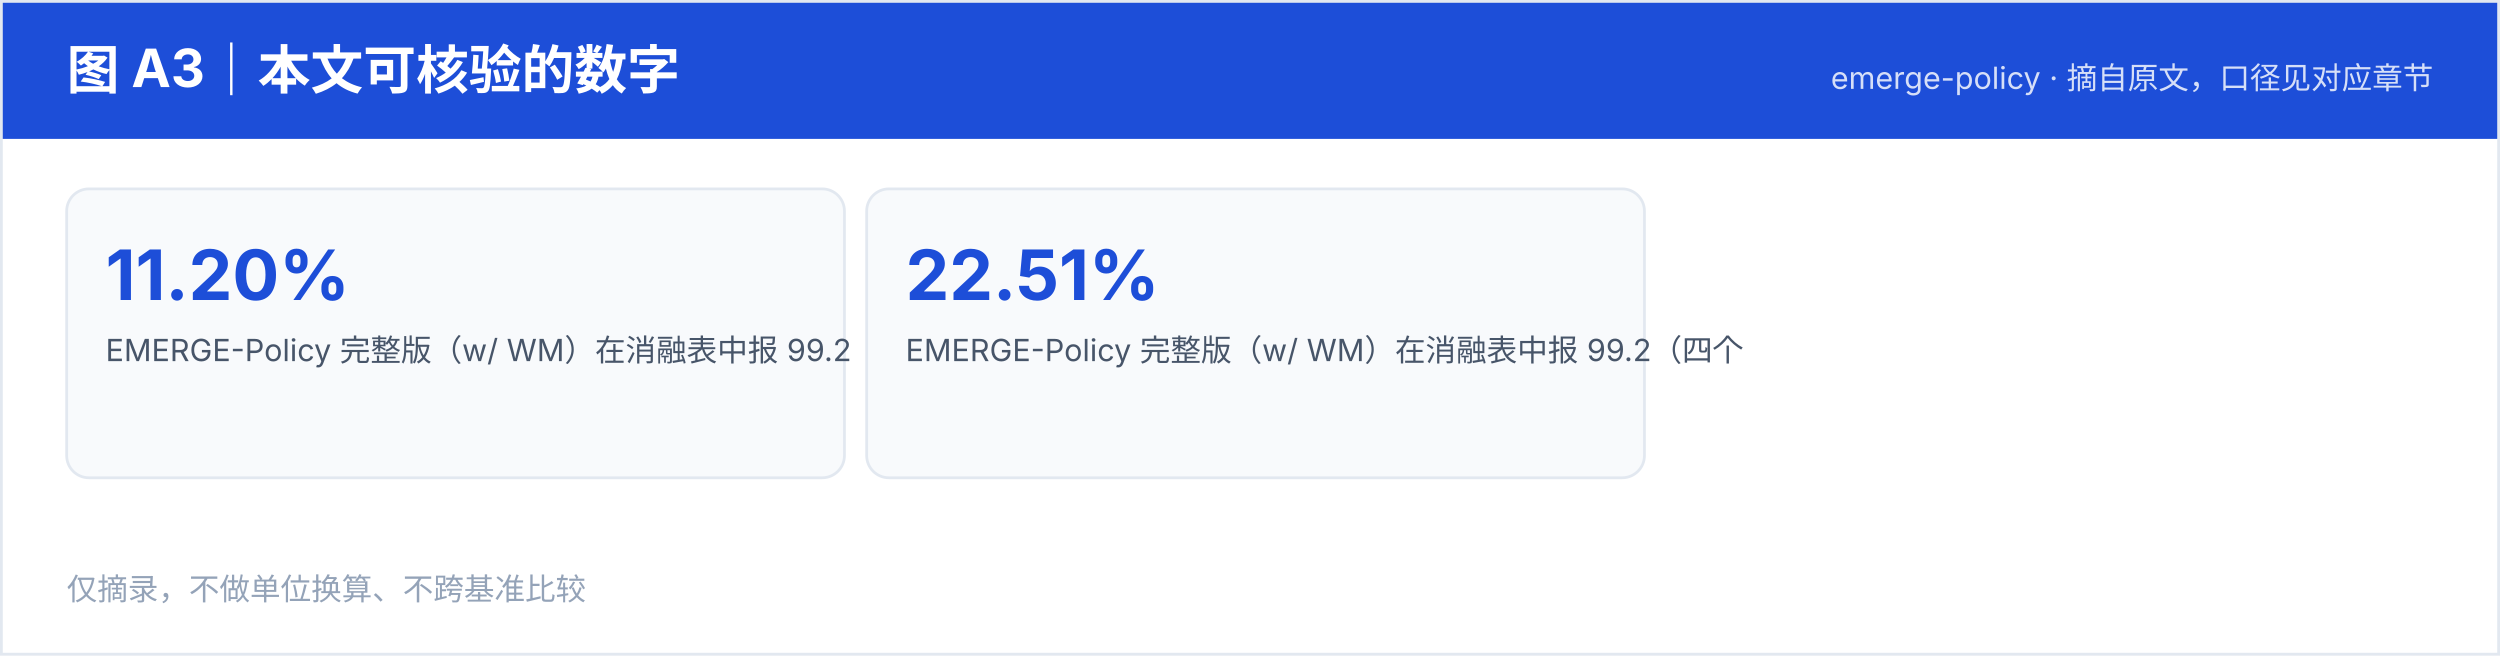
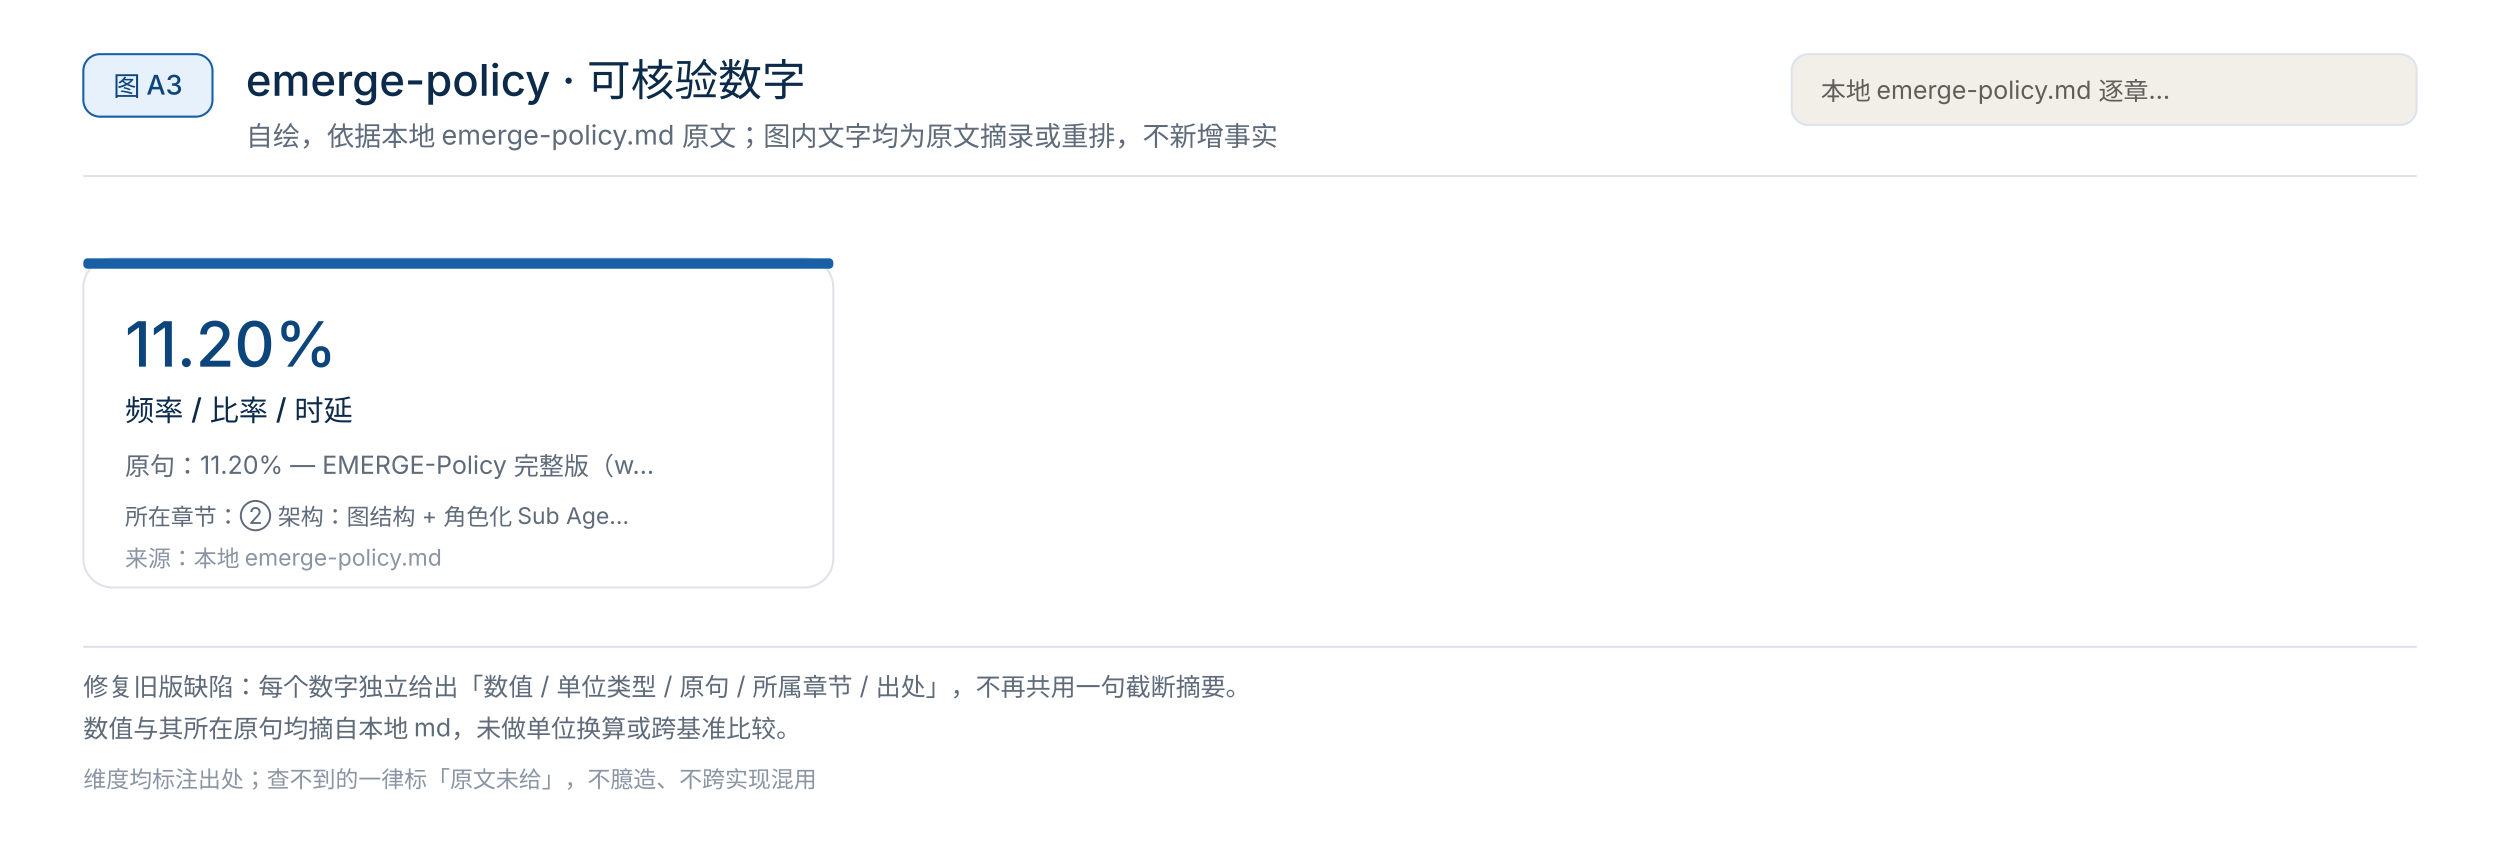
- <svg xmlns="http://www.w3.org/2000/svg" viewBox="0 0 900 236" width="900" height="236" font-family="PingFang SC, -apple-system, BlinkMacSystemFont, Microsoft YaHei, sans-serif">
-   <rect width="900" height="236" fill="#ffffff" />
-   <rect x="0" y="0" width="900" height="50" fill="#1d4ed8" />
-   <text x="24" y="32" font-size="19" fill="#ffffff" font-weight="700" text-anchor="start">图 A3｜本文可核验的数字</text>
-   <text x="876" y="32" font-size="11" fill="#ffffff" font-weight="400" text-anchor="end" opacity="0.82">emerge-policy · 摘自原文，口径见对应章节</text>
-   <rect x="24" y="68" width="280" height="104" rx="8" fill="#f8fafc" stroke="#e2e8f0" />
-   <text x="38" y="108" font-size="25" fill="#1d4ed8" font-weight="700" text-anchor="start">11.20%</text>
-   <text x="38" y="130" font-size="11" fill="#475569" font-weight="400" text-anchor="start">EMERGE-Policy 完整版（w/ WM）在消融表中报 99.2（四个</text>
-   <rect x="312" y="68" width="280" height="104" rx="8" fill="#f8fafc" stroke="#e2e8f0" />
-   <text x="326" y="108" font-size="25" fill="#1d4ed8" font-weight="700" text-anchor="start">22.51%</text>
-   <text x="326" y="130" font-size="11" fill="#475569" font-weight="400" text-anchor="start">EMERGE-Policy 完整版（w/ WM）在消融表中报 99.2（四个</text>
-   <text x="24" y="216" font-size="11" fill="#94a3b8" font-weight="400" text-anchor="start">仅摘录，不做单位换算、不跨基准比较</text>
-   <rect x="0.5" y="0.5" width="899" height="235" fill="none" stroke="#e2e8f0" />
+ <svg xmlns="http://www.w3.org/2000/svg" width="1200" height="408" viewBox="0 0 1200 408" role="img">
+   <defs>
+     <marker id="arrow" viewBox="0 0 10 10" refX="8" refY="5" markerWidth="6" markerHeight="6" orient="auto-start-reverse">
+       <path d="M2 1L8 5L2 9" fill="none" stroke="#185FA5" stroke-width="1.6" stroke-linecap="round" stroke-linejoin="round" />
+     </marker>
+   </defs>
+   <rect x="0" y="0" width="1200" height="408" rx="0" fill="#FFFFFF" stroke="#FFFFFF" stroke-width="1" />
+   <text x="118" y="46" font-family="-apple-system,BlinkMacSystemFont,'PingFang SC','Microsoft YaHei',sans-serif" font-size="21" font-weight="500" fill="#0C2B4A" text-anchor="start">emerge-policy · 可核验数字</text>
+   <text x="118" y="70" font-family="-apple-system,BlinkMacSystemFont,'PingFang SC','Microsoft YaHei',sans-serif" font-size="13" font-weight="400" fill="#5F6B7A" text-anchor="start">自绘，依据本地 emerge-policy.md 原文；图内文字均为原文摘录或重排，不新增事实</text>
+   <rect x="40" y="84" width="1120" height="1" rx="0" fill="#DDE3EC" stroke="#DDE3EC" stroke-width="0" />
+   <rect x="860" y="26" width="300" height="34" rx="8" fill="#F1EFE8" stroke="#DDE3EC" stroke-width="1" />
+   <text x="874" y="48" font-family="-apple-system,BlinkMacSystemFont,'PingFang SC','Microsoft YaHei',sans-serif" font-size="12" font-weight="400" fill="#5F5E5A" text-anchor="start">本地 emerge-policy.md 逐章…</text>
+   <rect x="40" y="26" width="62" height="30" rx="8" fill="#E6F1FB" stroke="#185FA5" stroke-width="1" />
+   <text x="71" y="46" font-family="-apple-system,BlinkMacSystemFont,'PingFang SC','Microsoft YaHei',sans-serif" font-size="13" font-weight="500" fill="#0C447C" text-anchor="middle">图 A3</text>
+   <rect x="40" y="124" width="360" height="158" rx="14" fill="#FFFFFF" stroke="#DDE3EC" stroke-width="1" />
+   <rect x="40" y="124" width="360" height="5" rx="2" fill="#185FA5" stroke="#185FA5" stroke-width="0" />
+   <text x="60" y="176" font-family="-apple-system,BlinkMacSystemFont,'PingFang SC','Microsoft YaHei',sans-serif" font-size="30" font-weight="500" fill="#0C447C" text-anchor="start">11.20%</text>
+   <text x="60" y="202" font-family="-apple-system,BlinkMacSystemFont,'PingFang SC','Microsoft YaHei',sans-serif" font-size="14" font-weight="500" fill="#0C2B4A" text-anchor="start">频率 / 比率 / 时延</text>
+   <text x="60" y="228" font-family="-apple-system,BlinkMacSystemFont,'PingFang SC','Microsoft YaHei',sans-serif" font-size="12" font-weight="400" fill="#5F6B7A" text-anchor="start">原句：11.20% — EMERGE-Policy 完整版（w…</text>
+   <text x="60" y="252" font-family="-apple-system,BlinkMacSystemFont,'PingFang SC','Microsoft YaHei',sans-serif" font-size="11" font-weight="400" fill="#5F6B7A" text-anchor="start">所在章节：② 架构：图结构 + 角色化 Sub Age…</text>
+   <text x="60" y="272" font-family="-apple-system,BlinkMacSystemFont,'PingFang SC','Microsoft YaHei',sans-serif" font-size="11" font-weight="400" fill="#8A94A3" text-anchor="start">来源：本地 emerge-policy.md</text>
+   <rect x="40" y="310" width="1120" height="1" rx="0" fill="#DDE3EC" stroke="#DDE3EC" stroke-width="0" />
+   <text x="40" y="334" font-family="-apple-system,BlinkMacSystemFont,'PingFang SC','Microsoft YaHei',sans-serif" font-size="12" font-weight="400" fill="#5F6B7A" text-anchor="start">修复旧版缺陷：每个数字独立给出「数值 / 单位类型 / 原句 / 所属章节 / 出处」，不再共用一句截断摘要。</text>
+   <text x="40" y="354" font-family="-apple-system,BlinkMacSystemFont,'PingFang SC','Microsoft YaHei',sans-serif" font-size="12" font-weight="400" fill="#5F6B7A" text-anchor="start">数值与其所在原句均摘自本地 md，未做单位换算或跨基准比较。</text>
+   <text x="40" y="378" font-family="-apple-system,BlinkMacSystemFont,'PingFang SC','Microsoft YaHei',sans-serif" font-size="11" font-weight="400" fill="#8A94A3" text-anchor="start">维度均标注出处；查不到的一律标「原文未给」，不臆造、不跨实现混用</text>
</svg>
